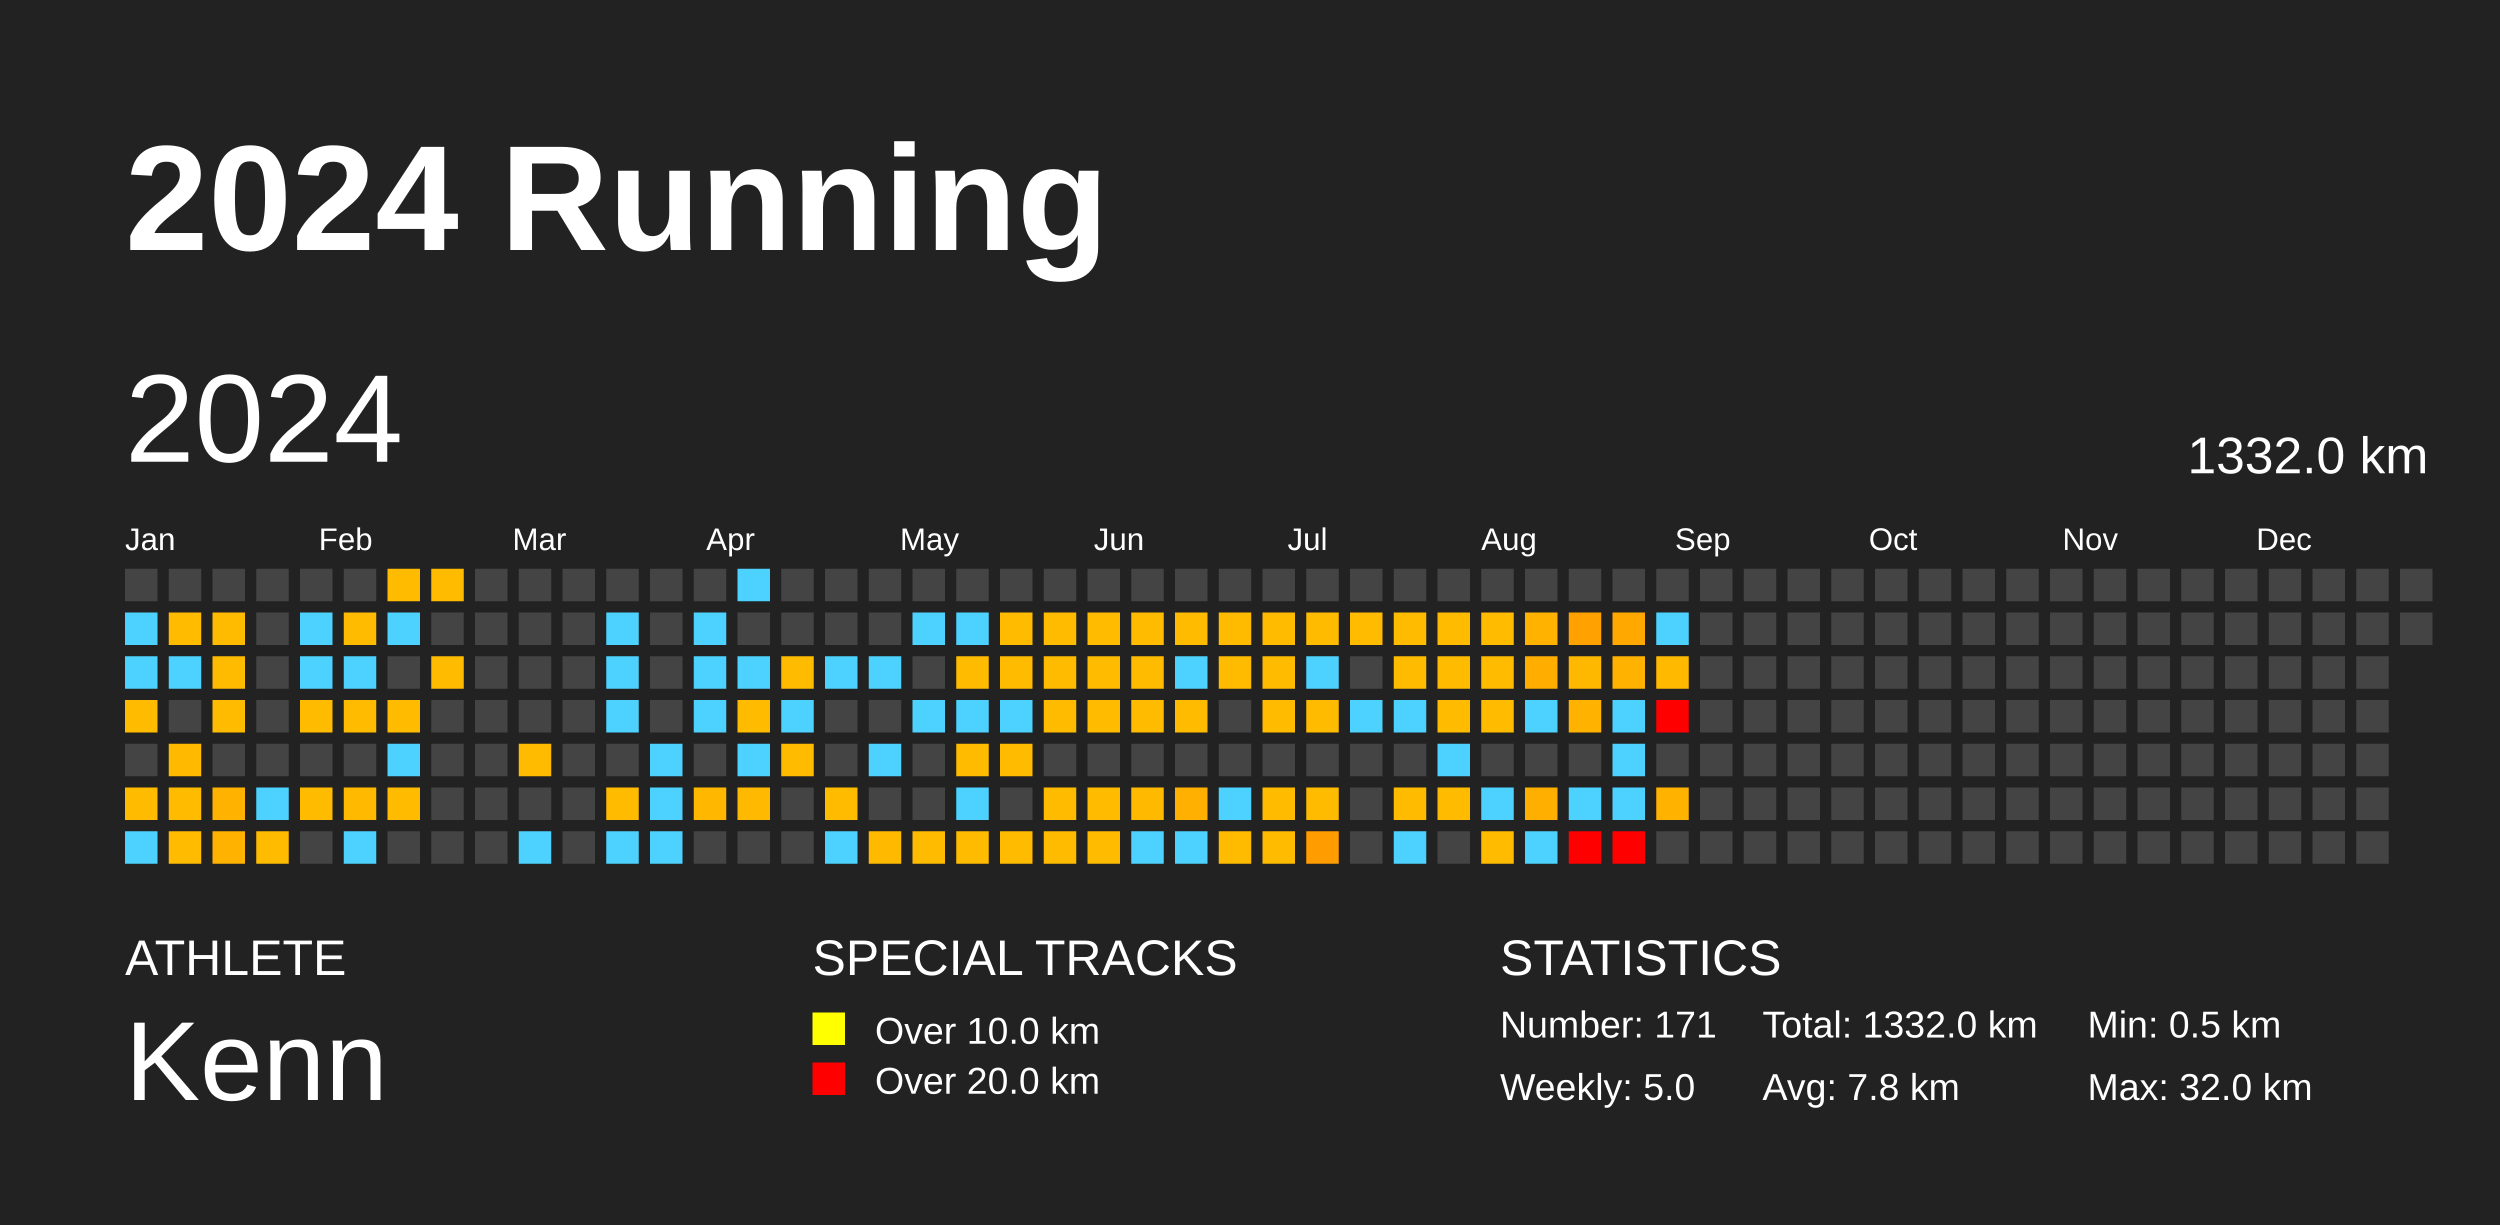
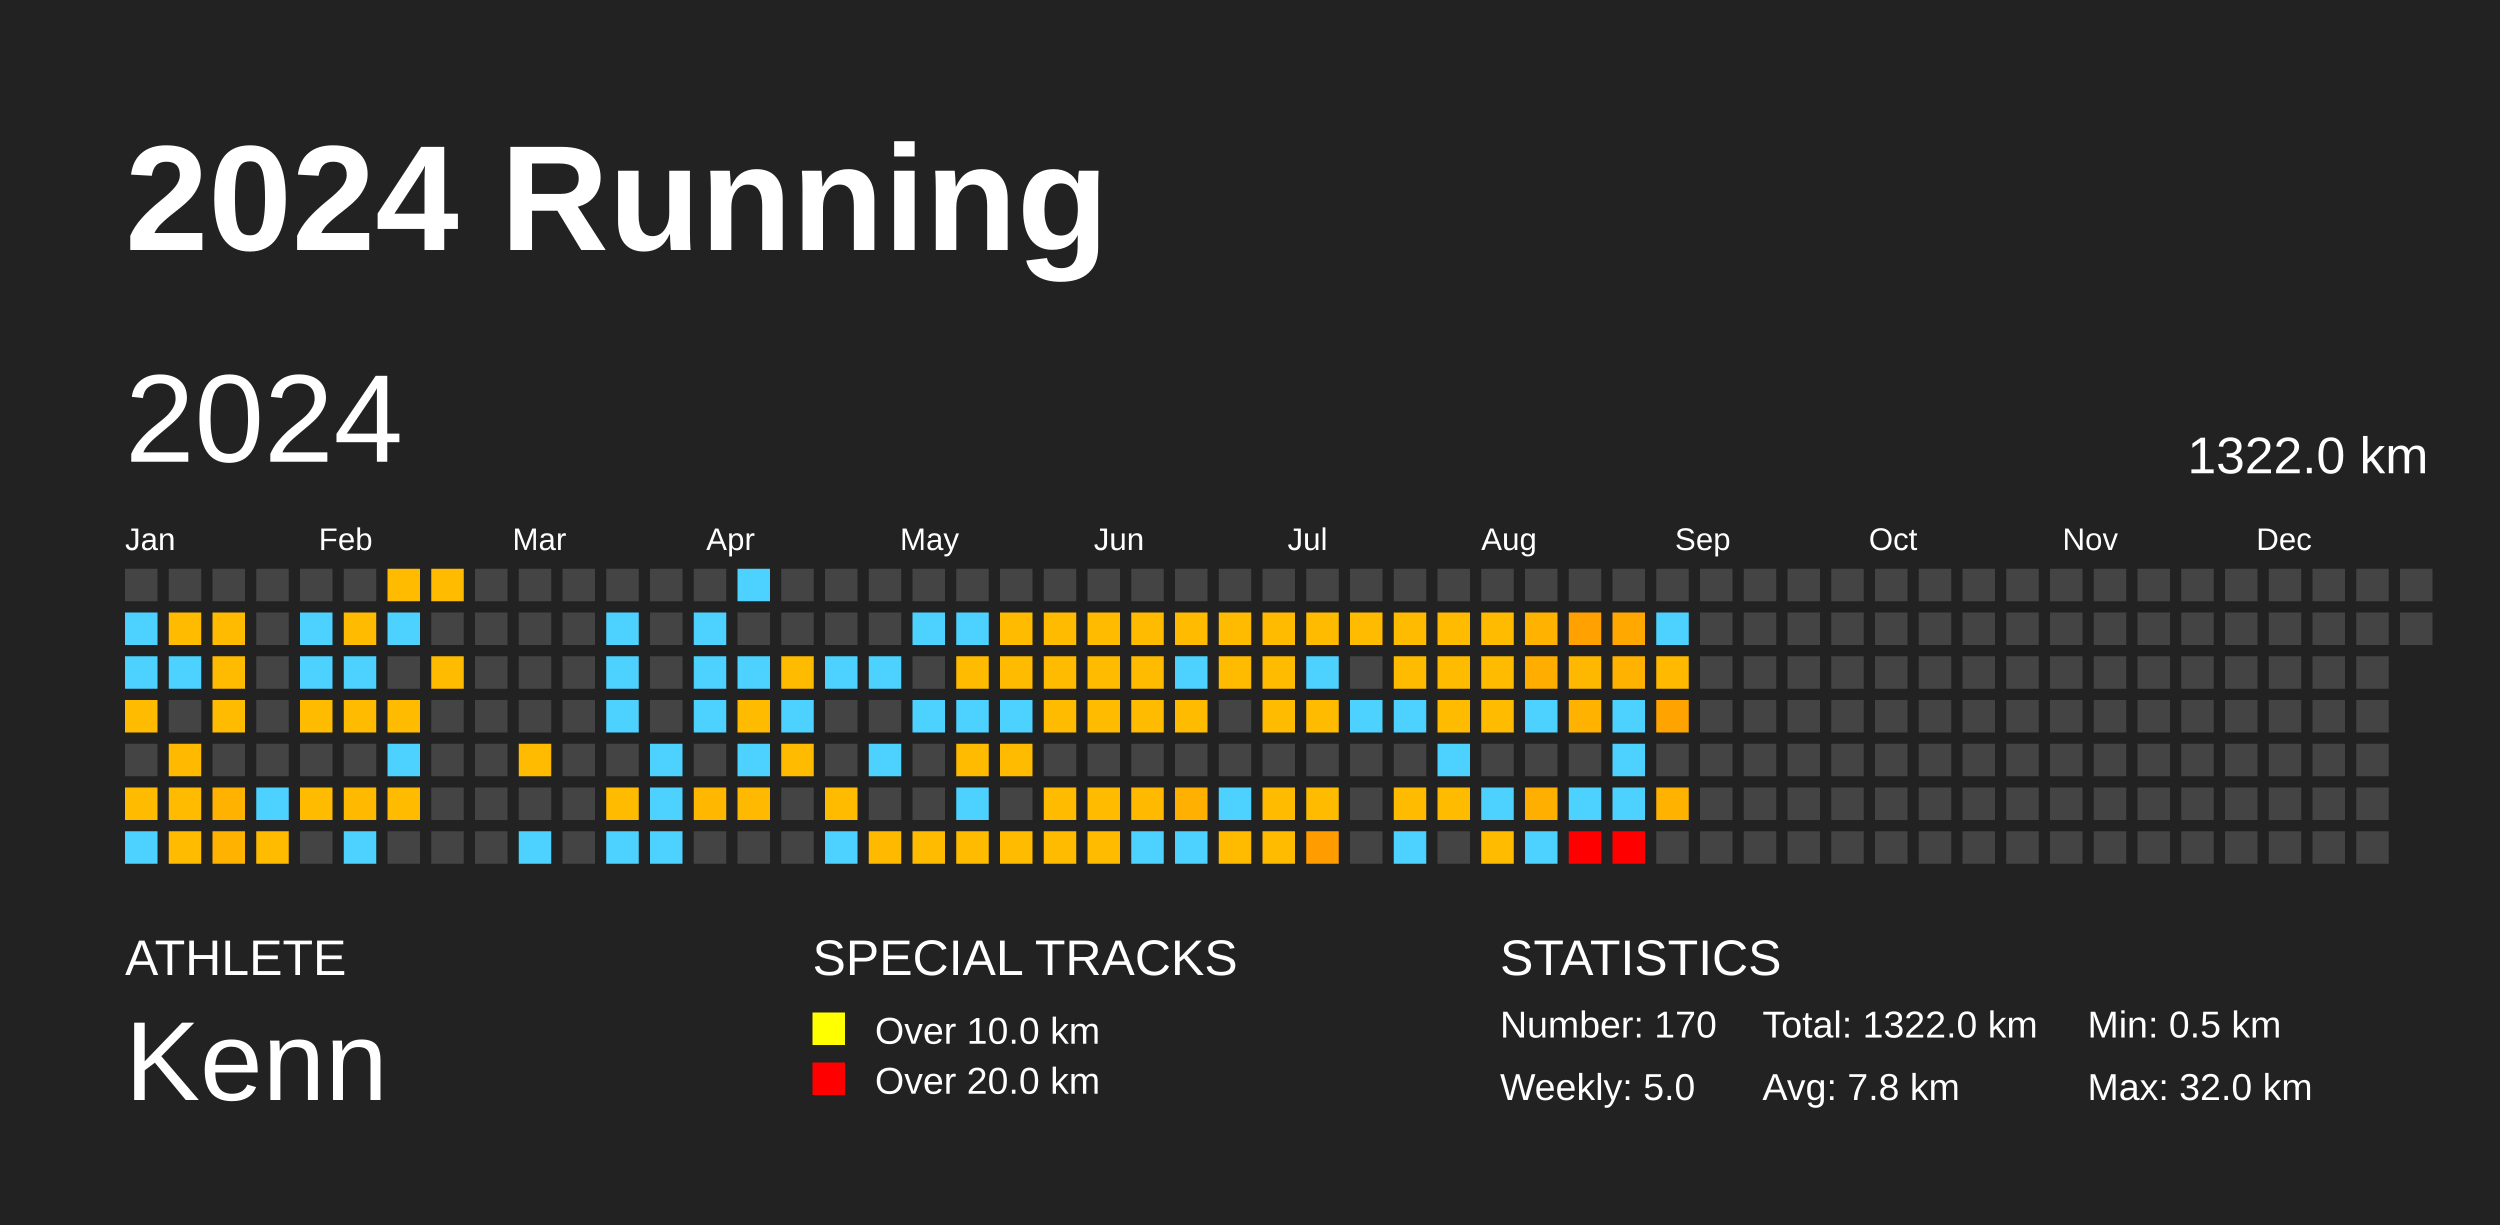
<svg xmlns="http://www.w3.org/2000/svg" baseProfile="full" height="98mm" version="1.1" viewBox="0,0,200,98" width="200mm">
  <defs />
  <rect fill="#222222" height="98" width="200" x="0" y="0" />
  <text fill="#FFFFFF" style="font-size:12px; font-family:Arial; font-weight:bold;" x="10" y="20">2024 Running</text>
  <text fill="#FFFFFF" style="font-size:4px; font-family:Arial" x="10" y="78">ATHLETE</text>
  <text fill="#FFFFFF" style="font-size:9px; font-family:Arial" x="10" y="88">Kenn</text>
  <text fill="#FFFFFF" style="font-size:4px; font-family:Arial" x="65" y="78">SPECIAL TRACKS</text>
  <rect fill="yellow" height="2.6" width="2.6" x="65" y="81" />
  <text fill="#FFFFFF" style="font-size:3px; font-family:Arial" x="70" y="83.5">Over 10.0 km</text>
  <rect fill="red" height="2.6" width="2.6" x="65" y="85" />
  <text fill="#FFFFFF" style="font-size:3px; font-family:Arial" x="70" y="87.5">Over 20.0 km</text>
  <text fill="#FFFFFF" style="font-size:4px; font-family:Arial" x="120" y="78">STATISTICS</text>
-   <text fill="#FFFFFF" style="font-size:3px; font-family:Arial" x="120" y="83">Number: 171</text>
+   <text fill="#FFFFFF" style="font-size:3px; font-family:Arial" x="120" y="83">Number: 170</text>
  <text fill="#FFFFFF" style="font-size:3px; font-family:Arial" x="120" y="88">Weekly: 5.0</text>
-   <text fill="#FFFFFF" style="font-size:3px; font-family:Arial" x="141" y="83">Total: 1332.0 km</text>
+   <text fill="#FFFFFF" style="font-size:3px; font-family:Arial" x="141" y="83">Total: 1322.0 km</text>
  <text fill="#FFFFFF" style="font-size:3px; font-family:Arial" x="141" y="88">Avg: 7.8 km</text>
  <text fill="#FFFFFF" style="font-size:3px; font-family:Arial" x="167" y="83">Min: 0.5 km</text>
  <text fill="#FFFFFF" style="font-size:3px; font-family:Arial" x="167" y="88">Max: 32.0 km</text>
  <text dominant-baseline="hanging" fill="#FFFFFF" style="font-size:10.0px; font-family:Arial;" x="10" y="30">2024</text>
-   <text dominant-baseline="hanging" fill="#FFFFFF" style="font-size:4.125px; font-family:Arial;" x="175" y="35">1332.0 km</text>
+   <text dominant-baseline="hanging" fill="#FFFFFF" style="font-size:4.125px; font-family:Arial;" x="175" y="35">1322.0 km</text>
  <text fill="#FFFFFF" style="font-size:2.5px; font-family:Arial" x="10.0" y="44">Jan</text>
  <text fill="#FFFFFF" style="font-size:2.5px; font-family:Arial" x="25.5" y="44">Feb</text>
  <text fill="#FFFFFF" style="font-size:2.5px; font-family:Arial" x="41.0" y="44">Mar</text>
  <text fill="#FFFFFF" style="font-size:2.5px; font-family:Arial" x="56.5" y="44">Apr</text>
  <text fill="#FFFFFF" style="font-size:2.5px; font-family:Arial" x="72.0" y="44">May</text>
  <text fill="#FFFFFF" style="font-size:2.5px; font-family:Arial" x="87.5" y="44">Jun</text>
  <text fill="#FFFFFF" style="font-size:2.5px; font-family:Arial" x="103.0" y="44">Jul</text>
  <text fill="#FFFFFF" style="font-size:2.5px; font-family:Arial" x="118.5" y="44">Aug</text>
  <text fill="#FFFFFF" style="font-size:2.5px; font-family:Arial" x="134.0" y="44">Sep</text>
  <text fill="#FFFFFF" style="font-size:2.5px; font-family:Arial" x="149.5" y="44">Oct</text>
  <text fill="#FFFFFF" style="font-size:2.5px; font-family:Arial" x="165.0" y="44">Nov</text>
  <text fill="#FFFFFF" style="font-size:2.5px; font-family:Arial" x="180.5" y="44">Dec</text>
  <rect fill="#444444" height="2.6" width="2.6" x="10.0" y="45.5" />
  <rect fill="#4dd2ff" height="2.6" width="2.6" x="10.0" y="49.0" />
  <rect fill="#4dd2ff" height="2.6" width="2.6" x="10.0" y="52.5" />
  <rect fill="#ffbb00" height="2.6" width="2.6" x="10.0" y="56.0" />
  <rect fill="#444444" height="2.6" width="2.6" x="10.0" y="59.5" />
  <rect fill="#ffbb00" height="2.6" width="2.6" x="10.0" y="63.0" />
  <rect fill="#4dd2ff" height="2.6" width="2.6" x="10.0" y="66.5" />
  <rect fill="#444444" height="2.6" width="2.6" x="13.5" y="45.5" />
  <rect fill="#ffbb00" height="2.6" width="2.6" x="13.5" y="49.0" />
  <rect fill="#4dd2ff" height="2.6" width="2.6" x="13.5" y="52.5" />
  <rect fill="#444444" height="2.6" width="2.6" x="13.5" y="56.0" />
  <rect fill="#ffba00" height="2.6" width="2.6" x="13.5" y="59.5" />
  <rect fill="#ffbb00" height="2.6" width="2.6" x="13.5" y="63.0" />
  <rect fill="#ffbb00" height="2.6" width="2.6" x="13.5" y="66.5" />
  <rect fill="#444444" height="2.6" width="2.6" x="17.0" y="45.5" />
  <rect fill="#ffbb00" height="2.6" width="2.6" x="17.0" y="49.0" />
  <rect fill="#ffbb00" height="2.6" width="2.6" x="17.0" y="52.5" />
  <rect fill="#ffbb00" height="2.6" width="2.6" x="17.0" y="56.0" />
  <rect fill="#444444" height="2.6" width="2.6" x="17.0" y="59.5" />
  <rect fill="#ffb200" height="2.6" width="2.6" x="17.0" y="63.0" />
  <rect fill="#ffb200" height="2.6" width="2.6" x="17.0" y="66.5" />
  <rect fill="#444444" height="2.6" width="2.6" x="20.5" y="45.5" />
  <rect fill="#444444" height="2.6" width="2.6" x="20.5" y="49.0" />
  <rect fill="#444444" height="2.6" width="2.6" x="20.5" y="52.5" />
  <rect fill="#444444" height="2.6" width="2.6" x="20.5" y="56.0" />
  <rect fill="#444444" height="2.6" width="2.6" x="20.5" y="59.5" />
  <rect fill="#4dd2ff" height="2.6" width="2.6" x="20.5" y="63.0" />
  <rect fill="#ffbb00" height="2.6" width="2.6" x="20.5" y="66.5" />
  <rect fill="#444444" height="2.6" width="2.6" x="24.0" y="45.5" />
  <rect fill="#4dd2ff" height="2.6" width="2.6" x="24.0" y="49.0" />
  <rect fill="#4dd2ff" height="2.6" width="2.6" x="24.0" y="52.5" />
  <rect fill="#ffbb00" height="2.6" width="2.6" x="24.0" y="56.0" />
  <rect fill="#444444" height="2.6" width="2.6" x="24.0" y="59.5" />
  <rect fill="#ffbb00" height="2.6" width="2.6" x="24.0" y="63.0" />
  <rect fill="#444444" height="2.6" width="2.6" x="24.0" y="66.5" />
  <rect fill="#444444" height="2.6" width="2.6" x="27.5" y="45.5" />
  <rect fill="#ffbb00" height="2.6" width="2.6" x="27.5" y="49.0" />
  <rect fill="#4dd2ff" height="2.6" width="2.6" x="27.5" y="52.5" />
  <rect fill="#ffbb00" height="2.6" width="2.6" x="27.5" y="56.0" />
  <rect fill="#444444" height="2.6" width="2.6" x="27.5" y="59.5" />
  <rect fill="#ffba00" height="2.6" width="2.6" x="27.5" y="63.0" />
  <rect fill="#4dd2ff" height="2.6" width="2.6" x="27.5" y="66.5" />
  <rect fill="#ffbb00" height="2.6" width="2.6" x="31.0" y="45.5" />
  <rect fill="#4dd2ff" height="2.6" width="2.6" x="31.0" y="49.0" />
  <rect fill="#444444" height="2.6" width="2.6" x="31.0" y="52.5" />
  <rect fill="#ffbb00" height="2.6" width="2.6" x="31.0" y="56.0" />
  <rect fill="#4dd2ff" height="2.6" width="2.6" x="31.0" y="59.5" />
  <rect fill="#ffbb00" height="2.6" width="2.6" x="31.0" y="63.0" />
  <rect fill="#444444" height="2.6" width="2.6" x="31.0" y="66.5" />
  <rect fill="#ffbb00" height="2.6" width="2.6" x="34.5" y="45.5" />
  <rect fill="#444444" height="2.6" width="2.6" x="34.5" y="49.0" />
  <rect fill="#ffbb00" height="2.6" width="2.6" x="34.5" y="52.5" />
  <rect fill="#444444" height="2.6" width="2.6" x="34.5" y="56.0" />
  <rect fill="#444444" height="2.6" width="2.6" x="34.5" y="59.5" />
  <rect fill="#444444" height="2.6" width="2.6" x="34.5" y="63.0" />
  <rect fill="#444444" height="2.6" width="2.6" x="34.5" y="66.5" />
  <rect fill="#444444" height="2.6" width="2.6" x="38.0" y="45.5" />
  <rect fill="#444444" height="2.6" width="2.6" x="38.0" y="49.0" />
  <rect fill="#444444" height="2.6" width="2.6" x="38.0" y="52.5" />
  <rect fill="#444444" height="2.6" width="2.6" x="38.0" y="56.0" />
  <rect fill="#444444" height="2.6" width="2.6" x="38.0" y="59.5" />
  <rect fill="#444444" height="2.6" width="2.6" x="38.0" y="63.0" />
  <rect fill="#444444" height="2.6" width="2.6" x="38.0" y="66.5" />
  <rect fill="#444444" height="2.6" width="2.6" x="41.5" y="45.5" />
  <rect fill="#444444" height="2.6" width="2.6" x="41.5" y="49.0" />
  <rect fill="#444444" height="2.6" width="2.6" x="41.5" y="52.5" />
  <rect fill="#444444" height="2.6" width="2.6" x="41.5" y="56.0" />
  <rect fill="#ffbb00" height="2.6" width="2.6" x="41.5" y="59.5" />
  <rect fill="#444444" height="2.6" width="2.6" x="41.5" y="63.0" />
  <rect fill="#4dd2ff" height="2.6" width="2.6" x="41.5" y="66.5" />
  <rect fill="#444444" height="2.6" width="2.6" x="45.0" y="45.5" />
  <rect fill="#444444" height="2.6" width="2.6" x="45.0" y="49.0" />
  <rect fill="#444444" height="2.6" width="2.6" x="45.0" y="52.5" />
  <rect fill="#444444" height="2.6" width="2.6" x="45.0" y="56.0" />
  <rect fill="#444444" height="2.6" width="2.6" x="45.0" y="59.5" />
  <rect fill="#444444" height="2.6" width="2.6" x="45.0" y="63.0" />
  <rect fill="#444444" height="2.6" width="2.6" x="45.0" y="66.5" />
  <rect fill="#444444" height="2.6" width="2.6" x="48.5" y="45.5" />
  <rect fill="#4dd2ff" height="2.6" width="2.6" x="48.5" y="49.0" />
  <rect fill="#4dd2ff" height="2.6" width="2.6" x="48.5" y="52.5" />
  <rect fill="#4dd2ff" height="2.6" width="2.6" x="48.5" y="56.0" />
  <rect fill="#444444" height="2.6" width="2.6" x="48.5" y="59.5" />
  <rect fill="#ffbb00" height="2.6" width="2.6" x="48.5" y="63.0" />
  <rect fill="#4dd2ff" height="2.6" width="2.6" x="48.5" y="66.5" />
  <rect fill="#444444" height="2.6" width="2.6" x="52.0" y="45.5" />
  <rect fill="#444444" height="2.6" width="2.6" x="52.0" y="49.0" />
  <rect fill="#444444" height="2.6" width="2.6" x="52.0" y="52.5" />
  <rect fill="#444444" height="2.6" width="2.6" x="52.0" y="56.0" />
  <rect fill="#4dd2ff" height="2.6" width="2.6" x="52.0" y="59.5" />
  <rect fill="#4dd2ff" height="2.6" width="2.6" x="52.0" y="63.0" />
  <rect fill="#4dd2ff" height="2.6" width="2.6" x="52.0" y="66.5" />
  <rect fill="#444444" height="2.6" width="2.6" x="55.5" y="45.5" />
  <rect fill="#4dd2ff" height="2.6" width="2.6" x="55.5" y="49.0" />
  <rect fill="#4dd2ff" height="2.6" width="2.6" x="55.5" y="52.5" />
  <rect fill="#4dd2ff" height="2.6" width="2.6" x="55.5" y="56.0" />
  <rect fill="#444444" height="2.6" width="2.6" x="55.5" y="59.5" />
  <rect fill="#ffb700" height="2.6" width="2.6" x="55.5" y="63.0" />
  <rect fill="#444444" height="2.6" width="2.6" x="55.5" y="66.5" />
  <rect fill="#4dd2ff" height="2.6" width="2.6" x="59.0" y="45.5" />
  <rect fill="#444444" height="2.6" width="2.6" x="59.0" y="49.0" />
  <rect fill="#4dd2ff" height="2.6" width="2.6" x="59.0" y="52.5" />
  <rect fill="#ffbb00" height="2.6" width="2.6" x="59.0" y="56.0" />
  <rect fill="#4dd2ff" height="2.6" width="2.6" x="59.0" y="59.5" />
  <rect fill="#ffb900" height="2.6" width="2.6" x="59.0" y="63.0" />
  <rect fill="#444444" height="2.6" width="2.6" x="59.0" y="66.5" />
  <rect fill="#444444" height="2.6" width="2.6" x="62.5" y="45.5" />
  <rect fill="#444444" height="2.6" width="2.6" x="62.5" y="49.0" />
  <rect fill="#ffbb00" height="2.6" width="2.6" x="62.5" y="52.5" />
  <rect fill="#4dd2ff" height="2.6" width="2.6" x="62.5" y="56.0" />
  <rect fill="#ffbb00" height="2.6" width="2.6" x="62.5" y="59.5" />
  <rect fill="#444444" height="2.6" width="2.6" x="62.5" y="63.0" />
  <rect fill="#444444" height="2.6" width="2.6" x="62.5" y="66.5" />
  <rect fill="#444444" height="2.6" width="2.6" x="66.0" y="45.5" />
  <rect fill="#444444" height="2.6" width="2.6" x="66.0" y="49.0" />
  <rect fill="#4dd2ff" height="2.6" width="2.6" x="66.0" y="52.5" />
  <rect fill="#444444" height="2.6" width="2.6" x="66.0" y="56.0" />
  <rect fill="#444444" height="2.6" width="2.6" x="66.0" y="59.5" />
  <rect fill="#ffbb00" height="2.6" width="2.6" x="66.0" y="63.0" />
  <rect fill="#4dd2ff" height="2.6" width="2.6" x="66.0" y="66.5" />
  <rect fill="#444444" height="2.6" width="2.6" x="69.5" y="45.5" />
  <rect fill="#444444" height="2.6" width="2.6" x="69.5" y="49.0" />
  <rect fill="#4dd2ff" height="2.6" width="2.6" x="69.5" y="52.5" />
  <rect fill="#444444" height="2.6" width="2.6" x="69.5" y="56.0" />
  <rect fill="#4dd2ff" height="2.6" width="2.6" x="69.5" y="59.5" />
  <rect fill="#444444" height="2.6" width="2.6" x="69.5" y="63.0" />
  <rect fill="#ffba00" height="2.6" width="2.6" x="69.5" y="66.5" />
  <rect fill="#444444" height="2.6" width="2.6" x="73.0" y="45.5" />
  <rect fill="#4dd2ff" height="2.6" width="2.6" x="73.0" y="49.0" />
  <rect fill="#444444" height="2.6" width="2.6" x="73.0" y="52.5" />
  <rect fill="#4dd2ff" height="2.6" width="2.6" x="73.0" y="56.0" />
  <rect fill="#444444" height="2.6" width="2.6" x="73.0" y="59.5" />
  <rect fill="#444444" height="2.6" width="2.6" x="73.0" y="63.0" />
  <rect fill="#ffbb00" height="2.6" width="2.6" x="73.0" y="66.5" />
  <rect fill="#444444" height="2.6" width="2.6" x="76.5" y="45.5" />
  <rect fill="#4dd2ff" height="2.6" width="2.6" x="76.5" y="49.0" />
  <rect fill="#ffbb00" height="2.6" width="2.6" x="76.5" y="52.5" />
  <rect fill="#4dd2ff" height="2.6" width="2.6" x="76.5" y="56.0" />
  <rect fill="#ffbb00" height="2.6" width="2.6" x="76.5" y="59.5" />
  <rect fill="#4dd2ff" height="2.6" width="2.6" x="76.5" y="63.0" />
  <rect fill="#ffbb00" height="2.6" width="2.6" x="76.5" y="66.5" />
  <rect fill="#444444" height="2.6" width="2.6" x="80.0" y="45.5" />
  <rect fill="#ffbb00" height="2.6" width="2.6" x="80.0" y="49.0" />
  <rect fill="#ffbb00" height="2.6" width="2.6" x="80.0" y="52.5" />
  <rect fill="#4dd2ff" height="2.6" width="2.6" x="80.0" y="56.0" />
  <rect fill="#ffbb00" height="2.6" width="2.6" x="80.0" y="59.5" />
  <rect fill="#444444" height="2.6" width="2.6" x="80.0" y="63.0" />
  <rect fill="#ffbb00" height="2.6" width="2.6" x="80.0" y="66.5" />
  <rect fill="#444444" height="2.6" width="2.6" x="83.5" y="45.5" />
  <rect fill="#ffbb00" height="2.6" width="2.6" x="83.5" y="49.0" />
  <rect fill="#ffbb00" height="2.6" width="2.6" x="83.5" y="52.5" />
  <rect fill="#ffbb00" height="2.6" width="2.6" x="83.5" y="56.0" />
  <rect fill="#444444" height="2.6" width="2.6" x="83.5" y="59.5" />
  <rect fill="#ffbb00" height="2.6" width="2.6" x="83.5" y="63.0" />
  <rect fill="#ffbb00" height="2.6" width="2.6" x="83.5" y="66.5" />
  <rect fill="#444444" height="2.6" width="2.6" x="87.0" y="45.5" />
  <rect fill="#ffbb00" height="2.6" width="2.6" x="87.0" y="49.0" />
  <rect fill="#ffbb00" height="2.6" width="2.6" x="87.0" y="52.5" />
  <rect fill="#ffbb00" height="2.6" width="2.6" x="87.0" y="56.0" />
  <rect fill="#444444" height="2.6" width="2.6" x="87.0" y="59.5" />
  <rect fill="#ffbb00" height="2.6" width="2.6" x="87.0" y="63.0" />
  <rect fill="#ffbb00" height="2.6" width="2.6" x="87.0" y="66.5" />
  <rect fill="#444444" height="2.6" width="2.6" x="90.5" y="45.5" />
  <rect fill="#ffbb00" height="2.6" width="2.6" x="90.5" y="49.0" />
  <rect fill="#ffbb00" height="2.6" width="2.6" x="90.5" y="52.5" />
  <rect fill="#ffbb00" height="2.6" width="2.6" x="90.5" y="56.0" />
  <rect fill="#444444" height="2.6" width="2.6" x="90.5" y="59.5" />
  <rect fill="#ffba00" height="2.6" width="2.6" x="90.5" y="63.0" />
  <rect fill="#4dd2ff" height="2.6" width="2.6" x="90.5" y="66.5" />
  <rect fill="#444444" height="2.6" width="2.6" x="94.0" y="45.5" />
  <rect fill="#ffbb00" height="2.6" width="2.6" x="94.0" y="49.0" />
  <rect fill="#4dd2ff" height="2.6" width="2.6" x="94.0" y="52.5" />
  <rect fill="#ffbb00" height="2.6" width="2.6" x="94.0" y="56.0" />
  <rect fill="#444444" height="2.6" width="2.6" x="94.0" y="59.5" />
  <rect fill="#ffb000" height="2.6" width="2.6" x="94.0" y="63.0" />
  <rect fill="#4dd2ff" height="2.6" width="2.6" x="94.0" y="66.5" />
  <rect fill="#444444" height="2.6" width="2.6" x="97.5" y="45.5" />
  <rect fill="#ffbb00" height="2.6" width="2.6" x="97.5" y="49.0" />
  <rect fill="#ffbb00" height="2.6" width="2.6" x="97.5" y="52.5" />
  <rect fill="#444444" height="2.6" width="2.6" x="97.5" y="56.0" />
  <rect fill="#444444" height="2.6" width="2.6" x="97.5" y="59.5" />
  <rect fill="#4dd2ff" height="2.6" width="2.6" x="97.5" y="63.0" />
  <rect fill="#ffbb00" height="2.6" width="2.6" x="97.5" y="66.5" />
  <rect fill="#444444" height="2.6" width="2.6" x="101.0" y="45.5" />
  <rect fill="#ffbb00" height="2.6" width="2.6" x="101.0" y="49.0" />
  <rect fill="#ffbb00" height="2.6" width="2.6" x="101.0" y="52.5" />
  <rect fill="#ffbb00" height="2.6" width="2.6" x="101.0" y="56.0" />
  <rect fill="#444444" height="2.6" width="2.6" x="101.0" y="59.5" />
  <rect fill="#ffbb00" height="2.6" width="2.6" x="101.0" y="63.0" />
  <rect fill="#ffbb00" height="2.6" width="2.6" x="101.0" y="66.5" />
  <rect fill="#444444" height="2.6" width="2.6" x="104.5" y="45.5" />
  <rect fill="#ffbb00" height="2.6" width="2.6" x="104.5" y="49.0" />
  <rect fill="#4dd2ff" height="2.6" width="2.6" x="104.5" y="52.5" />
  <rect fill="#ffbb00" height="2.6" width="2.6" x="104.5" y="56.0" />
  <rect fill="#444444" height="2.6" width="2.6" x="104.5" y="59.5" />
  <rect fill="#ffbb00" height="2.6" width="2.6" x="104.5" y="63.0" />
  <rect fill="#ff9c00" height="2.6" width="2.6" x="104.5" y="66.5" />
  <rect fill="#444444" height="2.6" width="2.6" x="108.0" y="45.5" />
  <rect fill="#ffbb00" height="2.6" width="2.6" x="108.0" y="49.0" />
  <rect fill="#444444" height="2.6" width="2.6" x="108.0" y="52.5" />
  <rect fill="#4dd2ff" height="2.6" width="2.6" x="108.0" y="56.0" />
  <rect fill="#444444" height="2.6" width="2.6" x="108.0" y="59.5" />
  <rect fill="#444444" height="2.6" width="2.6" x="108.0" y="63.0" />
  <rect fill="#444444" height="2.6" width="2.6" x="108.0" y="66.5" />
  <rect fill="#444444" height="2.6" width="2.6" x="111.5" y="45.5" />
  <rect fill="#ffbb00" height="2.6" width="2.6" x="111.5" y="49.0" />
  <rect fill="#ffbb00" height="2.6" width="2.6" x="111.5" y="52.5" />
  <rect fill="#4dd2ff" height="2.6" width="2.6" x="111.5" y="56.0" />
  <rect fill="#444444" height="2.6" width="2.6" x="111.5" y="59.5" />
  <rect fill="#ffbb00" height="2.6" width="2.6" x="111.5" y="63.0" />
  <rect fill="#4dd2ff" height="2.6" width="2.6" x="111.5" y="66.5" />
  <rect fill="#444444" height="2.6" width="2.6" x="115.0" y="45.5" />
  <rect fill="#ffbb00" height="2.6" width="2.6" x="115.0" y="49.0" />
  <rect fill="#ffbb00" height="2.6" width="2.6" x="115.0" y="52.5" />
  <rect fill="#ffbb00" height="2.6" width="2.6" x="115.0" y="56.0" />
  <rect fill="#4dd2ff" height="2.6" width="2.6" x="115.0" y="59.5" />
  <rect fill="#ffbb00" height="2.6" width="2.6" x="115.0" y="63.0" />
  <rect fill="#444444" height="2.6" width="2.6" x="115.0" y="66.5" />
  <rect fill="#444444" height="2.6" width="2.6" x="118.5" y="45.5" />
  <rect fill="#ffbb00" height="2.6" width="2.6" x="118.5" y="49.0" />
  <rect fill="#ffbb00" height="2.6" width="2.6" x="118.5" y="52.5" />
  <rect fill="#ffbb00" height="2.6" width="2.6" x="118.5" y="56.0" />
  <rect fill="#444444" height="2.6" width="2.6" x="118.5" y="59.5" />
  <rect fill="#4dd2ff" height="2.6" width="2.6" x="118.5" y="63.0" />
  <rect fill="#ffbb00" height="2.6" width="2.6" x="118.5" y="66.5" />
  <rect fill="#444444" height="2.6" width="2.6" x="122.0" y="45.5" />
  <rect fill="#ffb200" height="2.6" width="2.6" x="122.0" y="49.0" />
  <rect fill="#ffae00" height="2.6" width="2.6" x="122.0" y="52.5" />
  <rect fill="#4dd2ff" height="2.6" width="2.6" x="122.0" y="56.0" />
  <rect fill="#444444" height="2.6" width="2.6" x="122.0" y="59.5" />
  <rect fill="#ffaf00" height="2.6" width="2.6" x="122.0" y="63.0" />
  <rect fill="#4dd2ff" height="2.6" width="2.6" x="122.0" y="66.5" />
  <rect fill="#444444" height="2.6" width="2.6" x="125.5" y="45.5" />
  <rect fill="#ffa100" height="2.6" width="2.6" x="125.5" y="49.0" />
  <rect fill="#ffb800" height="2.6" width="2.6" x="125.5" y="52.5" />
  <rect fill="#ffb200" height="2.6" width="2.6" x="125.5" y="56.0" />
  <rect fill="#444444" height="2.6" width="2.6" x="125.5" y="59.5" />
  <rect fill="#4dd2ff" height="2.6" width="2.6" x="125.5" y="63.0" />
  <rect fill="red" height="2.6" width="2.6" x="125.5" y="66.5" />
  <rect fill="#444444" height="2.6" width="2.6" x="129.0" y="45.5" />
  <rect fill="#ffa800" height="2.6" width="2.6" x="129.0" y="49.0" />
  <rect fill="#ffb200" height="2.6" width="2.6" x="129.0" y="52.5" />
  <rect fill="#4dd2ff" height="2.6" width="2.6" x="129.0" y="56.0" />
  <rect fill="#4dd2ff" height="2.6" width="2.6" x="129.0" y="59.5" />
  <rect fill="#4dd2ff" height="2.6" width="2.6" x="129.0" y="63.0" />
  <rect fill="red" height="2.6" width="2.6" x="129.0" y="66.5" />
  <rect fill="#444444" height="2.6" width="2.6" x="132.5" y="45.5" />
  <rect fill="#4dd2ff" height="2.6" width="2.6" x="132.5" y="49.0" />
  <rect fill="#ffba00" height="2.6" width="2.6" x="132.5" y="52.5" />
-   <rect fill="red" height="2.6" width="2.6" x="132.5" y="56.0" />
+   <rect fill="#ffa300" height="2.6" width="2.6" x="132.5" y="56.0" />
  <rect fill="#444444" height="2.6" width="2.6" x="132.5" y="59.5" />
  <rect fill="#ffb200" height="2.6" width="2.6" x="132.5" y="63.0" />
  <rect fill="#444444" height="2.6" width="2.6" x="132.5" y="66.5" />
  <rect fill="#444444" height="2.6" width="2.6" x="136.0" y="45.5" />
  <rect fill="#444444" height="2.6" width="2.6" x="136.0" y="49.0" />
  <rect fill="#444444" height="2.6" width="2.6" x="136.0" y="52.5" />
  <rect fill="#444444" height="2.6" width="2.6" x="136.0" y="56.0" />
  <rect fill="#444444" height="2.6" width="2.6" x="136.0" y="59.5" />
  <rect fill="#444444" height="2.6" width="2.6" x="136.0" y="63.0" />
  <rect fill="#444444" height="2.6" width="2.6" x="136.0" y="66.5" />
  <rect fill="#444444" height="2.6" width="2.6" x="139.5" y="45.5" />
  <rect fill="#444444" height="2.6" width="2.6" x="139.5" y="49.0" />
  <rect fill="#444444" height="2.6" width="2.6" x="139.5" y="52.5" />
  <rect fill="#444444" height="2.6" width="2.6" x="139.5" y="56.0" />
  <rect fill="#444444" height="2.6" width="2.6" x="139.5" y="59.5" />
  <rect fill="#444444" height="2.6" width="2.6" x="139.5" y="63.0" />
  <rect fill="#444444" height="2.6" width="2.6" x="139.5" y="66.5" />
  <rect fill="#444444" height="2.6" width="2.6" x="143.0" y="45.5" />
  <rect fill="#444444" height="2.6" width="2.6" x="143.0" y="49.0" />
  <rect fill="#444444" height="2.6" width="2.6" x="143.0" y="52.5" />
  <rect fill="#444444" height="2.6" width="2.6" x="143.0" y="56.0" />
  <rect fill="#444444" height="2.6" width="2.6" x="143.0" y="59.5" />
  <rect fill="#444444" height="2.6" width="2.6" x="143.0" y="63.0" />
  <rect fill="#444444" height="2.6" width="2.6" x="143.0" y="66.5" />
  <rect fill="#444444" height="2.6" width="2.6" x="146.5" y="45.5" />
  <rect fill="#444444" height="2.6" width="2.6" x="146.5" y="49.0" />
  <rect fill="#444444" height="2.6" width="2.6" x="146.5" y="52.5" />
  <rect fill="#444444" height="2.6" width="2.6" x="146.5" y="56.0" />
  <rect fill="#444444" height="2.6" width="2.6" x="146.5" y="59.5" />
  <rect fill="#444444" height="2.6" width="2.6" x="146.5" y="63.0" />
  <rect fill="#444444" height="2.6" width="2.6" x="146.5" y="66.5" />
  <rect fill="#444444" height="2.6" width="2.6" x="150.0" y="45.5" />
  <rect fill="#444444" height="2.6" width="2.6" x="150.0" y="49.0" />
  <rect fill="#444444" height="2.6" width="2.6" x="150.0" y="52.5" />
  <rect fill="#444444" height="2.6" width="2.6" x="150.0" y="56.0" />
  <rect fill="#444444" height="2.6" width="2.6" x="150.0" y="59.5" />
  <rect fill="#444444" height="2.6" width="2.6" x="150.0" y="63.0" />
  <rect fill="#444444" height="2.6" width="2.6" x="150.0" y="66.5" />
  <rect fill="#444444" height="2.6" width="2.6" x="153.5" y="45.5" />
  <rect fill="#444444" height="2.6" width="2.6" x="153.5" y="49.0" />
  <rect fill="#444444" height="2.6" width="2.6" x="153.5" y="52.5" />
  <rect fill="#444444" height="2.6" width="2.6" x="153.5" y="56.0" />
  <rect fill="#444444" height="2.6" width="2.6" x="153.5" y="59.5" />
  <rect fill="#444444" height="2.6" width="2.6" x="153.5" y="63.0" />
  <rect fill="#444444" height="2.6" width="2.6" x="153.5" y="66.5" />
  <rect fill="#444444" height="2.6" width="2.6" x="157.0" y="45.5" />
  <rect fill="#444444" height="2.6" width="2.6" x="157.0" y="49.0" />
  <rect fill="#444444" height="2.6" width="2.6" x="157.0" y="52.5" />
  <rect fill="#444444" height="2.6" width="2.6" x="157.0" y="56.0" />
  <rect fill="#444444" height="2.6" width="2.6" x="157.0" y="59.5" />
  <rect fill="#444444" height="2.6" width="2.6" x="157.0" y="63.0" />
  <rect fill="#444444" height="2.6" width="2.6" x="157.0" y="66.5" />
  <rect fill="#444444" height="2.6" width="2.6" x="160.5" y="45.5" />
  <rect fill="#444444" height="2.6" width="2.6" x="160.5" y="49.0" />
  <rect fill="#444444" height="2.6" width="2.6" x="160.5" y="52.5" />
  <rect fill="#444444" height="2.6" width="2.6" x="160.5" y="56.0" />
  <rect fill="#444444" height="2.6" width="2.6" x="160.5" y="59.5" />
  <rect fill="#444444" height="2.6" width="2.6" x="160.5" y="63.0" />
  <rect fill="#444444" height="2.6" width="2.6" x="160.5" y="66.5" />
  <rect fill="#444444" height="2.6" width="2.6" x="164.0" y="45.5" />
  <rect fill="#444444" height="2.6" width="2.6" x="164.0" y="49.0" />
  <rect fill="#444444" height="2.6" width="2.6" x="164.0" y="52.5" />
  <rect fill="#444444" height="2.6" width="2.6" x="164.0" y="56.0" />
  <rect fill="#444444" height="2.6" width="2.6" x="164.0" y="59.5" />
  <rect fill="#444444" height="2.6" width="2.6" x="164.0" y="63.0" />
  <rect fill="#444444" height="2.6" width="2.6" x="164.0" y="66.5" />
  <rect fill="#444444" height="2.6" width="2.6" x="167.5" y="45.5" />
  <rect fill="#444444" height="2.6" width="2.6" x="167.5" y="49.0" />
  <rect fill="#444444" height="2.6" width="2.6" x="167.5" y="52.5" />
  <rect fill="#444444" height="2.6" width="2.6" x="167.5" y="56.0" />
  <rect fill="#444444" height="2.6" width="2.6" x="167.5" y="59.5" />
  <rect fill="#444444" height="2.6" width="2.6" x="167.5" y="63.0" />
  <rect fill="#444444" height="2.6" width="2.6" x="167.5" y="66.5" />
  <rect fill="#444444" height="2.6" width="2.6" x="171.0" y="45.5" />
  <rect fill="#444444" height="2.6" width="2.6" x="171.0" y="49.0" />
  <rect fill="#444444" height="2.6" width="2.6" x="171.0" y="52.5" />
  <rect fill="#444444" height="2.6" width="2.6" x="171.0" y="56.0" />
  <rect fill="#444444" height="2.6" width="2.6" x="171.0" y="59.5" />
  <rect fill="#444444" height="2.6" width="2.6" x="171.0" y="63.0" />
  <rect fill="#444444" height="2.6" width="2.6" x="171.0" y="66.5" />
  <rect fill="#444444" height="2.6" width="2.6" x="174.5" y="45.5" />
  <rect fill="#444444" height="2.6" width="2.6" x="174.5" y="49.0" />
  <rect fill="#444444" height="2.6" width="2.6" x="174.5" y="52.5" />
  <rect fill="#444444" height="2.6" width="2.6" x="174.5" y="56.0" />
  <rect fill="#444444" height="2.6" width="2.6" x="174.5" y="59.5" />
  <rect fill="#444444" height="2.6" width="2.6" x="174.5" y="63.0" />
  <rect fill="#444444" height="2.6" width="2.6" x="174.5" y="66.5" />
  <rect fill="#444444" height="2.6" width="2.6" x="178.0" y="45.5" />
  <rect fill="#444444" height="2.6" width="2.6" x="178.0" y="49.0" />
  <rect fill="#444444" height="2.6" width="2.6" x="178.0" y="52.5" />
  <rect fill="#444444" height="2.6" width="2.6" x="178.0" y="56.0" />
  <rect fill="#444444" height="2.6" width="2.6" x="178.0" y="59.5" />
  <rect fill="#444444" height="2.6" width="2.6" x="178.0" y="63.0" />
  <rect fill="#444444" height="2.6" width="2.6" x="178.0" y="66.5" />
  <rect fill="#444444" height="2.6" width="2.6" x="181.5" y="45.5" />
  <rect fill="#444444" height="2.6" width="2.6" x="181.5" y="49.0" />
  <rect fill="#444444" height="2.6" width="2.6" x="181.5" y="52.5" />
  <rect fill="#444444" height="2.6" width="2.6" x="181.5" y="56.0" />
  <rect fill="#444444" height="2.6" width="2.6" x="181.5" y="59.5" />
  <rect fill="#444444" height="2.6" width="2.6" x="181.5" y="63.0" />
  <rect fill="#444444" height="2.6" width="2.6" x="181.5" y="66.5" />
  <rect fill="#444444" height="2.6" width="2.6" x="185.0" y="45.5" />
  <rect fill="#444444" height="2.6" width="2.6" x="185.0" y="49.0" />
  <rect fill="#444444" height="2.6" width="2.6" x="185.0" y="52.5" />
  <rect fill="#444444" height="2.6" width="2.6" x="185.0" y="56.0" />
  <rect fill="#444444" height="2.6" width="2.6" x="185.0" y="59.5" />
  <rect fill="#444444" height="2.6" width="2.6" x="185.0" y="63.0" />
  <rect fill="#444444" height="2.6" width="2.6" x="185.0" y="66.5" />
  <rect fill="#444444" height="2.6" width="2.6" x="188.5" y="45.5" />
  <rect fill="#444444" height="2.6" width="2.6" x="188.5" y="49.0" />
  <rect fill="#444444" height="2.6" width="2.6" x="188.5" y="52.5" />
  <rect fill="#444444" height="2.6" width="2.6" x="188.5" y="56.0" />
  <rect fill="#444444" height="2.6" width="2.6" x="188.5" y="59.5" />
  <rect fill="#444444" height="2.6" width="2.6" x="188.5" y="63.0" />
  <rect fill="#444444" height="2.6" width="2.6" x="188.5" y="66.5" />
  <rect fill="#444444" height="2.6" width="2.6" x="192.0" y="45.5" />
  <rect fill="#444444" height="2.6" width="2.6" x="192.0" y="49.0" />
</svg>
